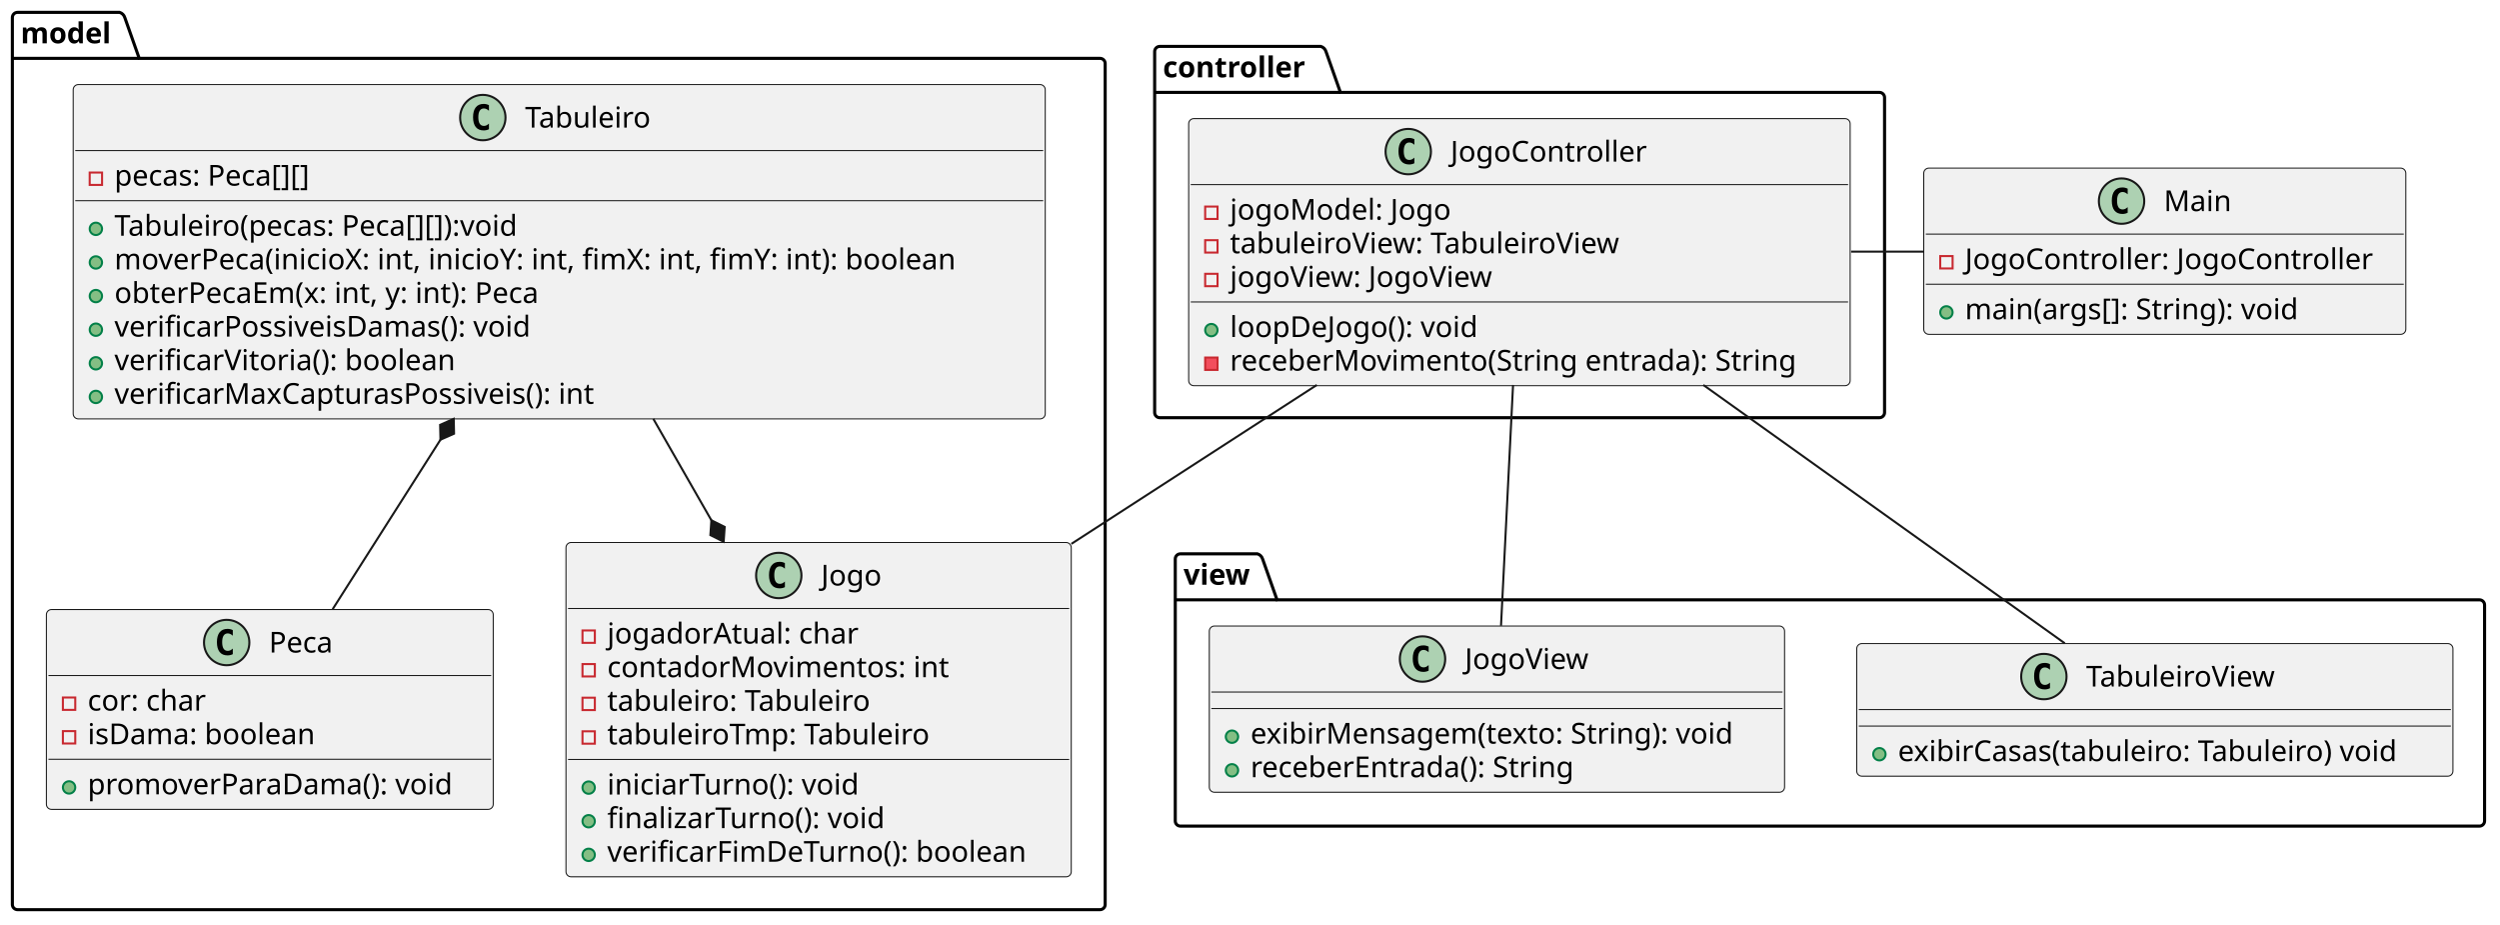
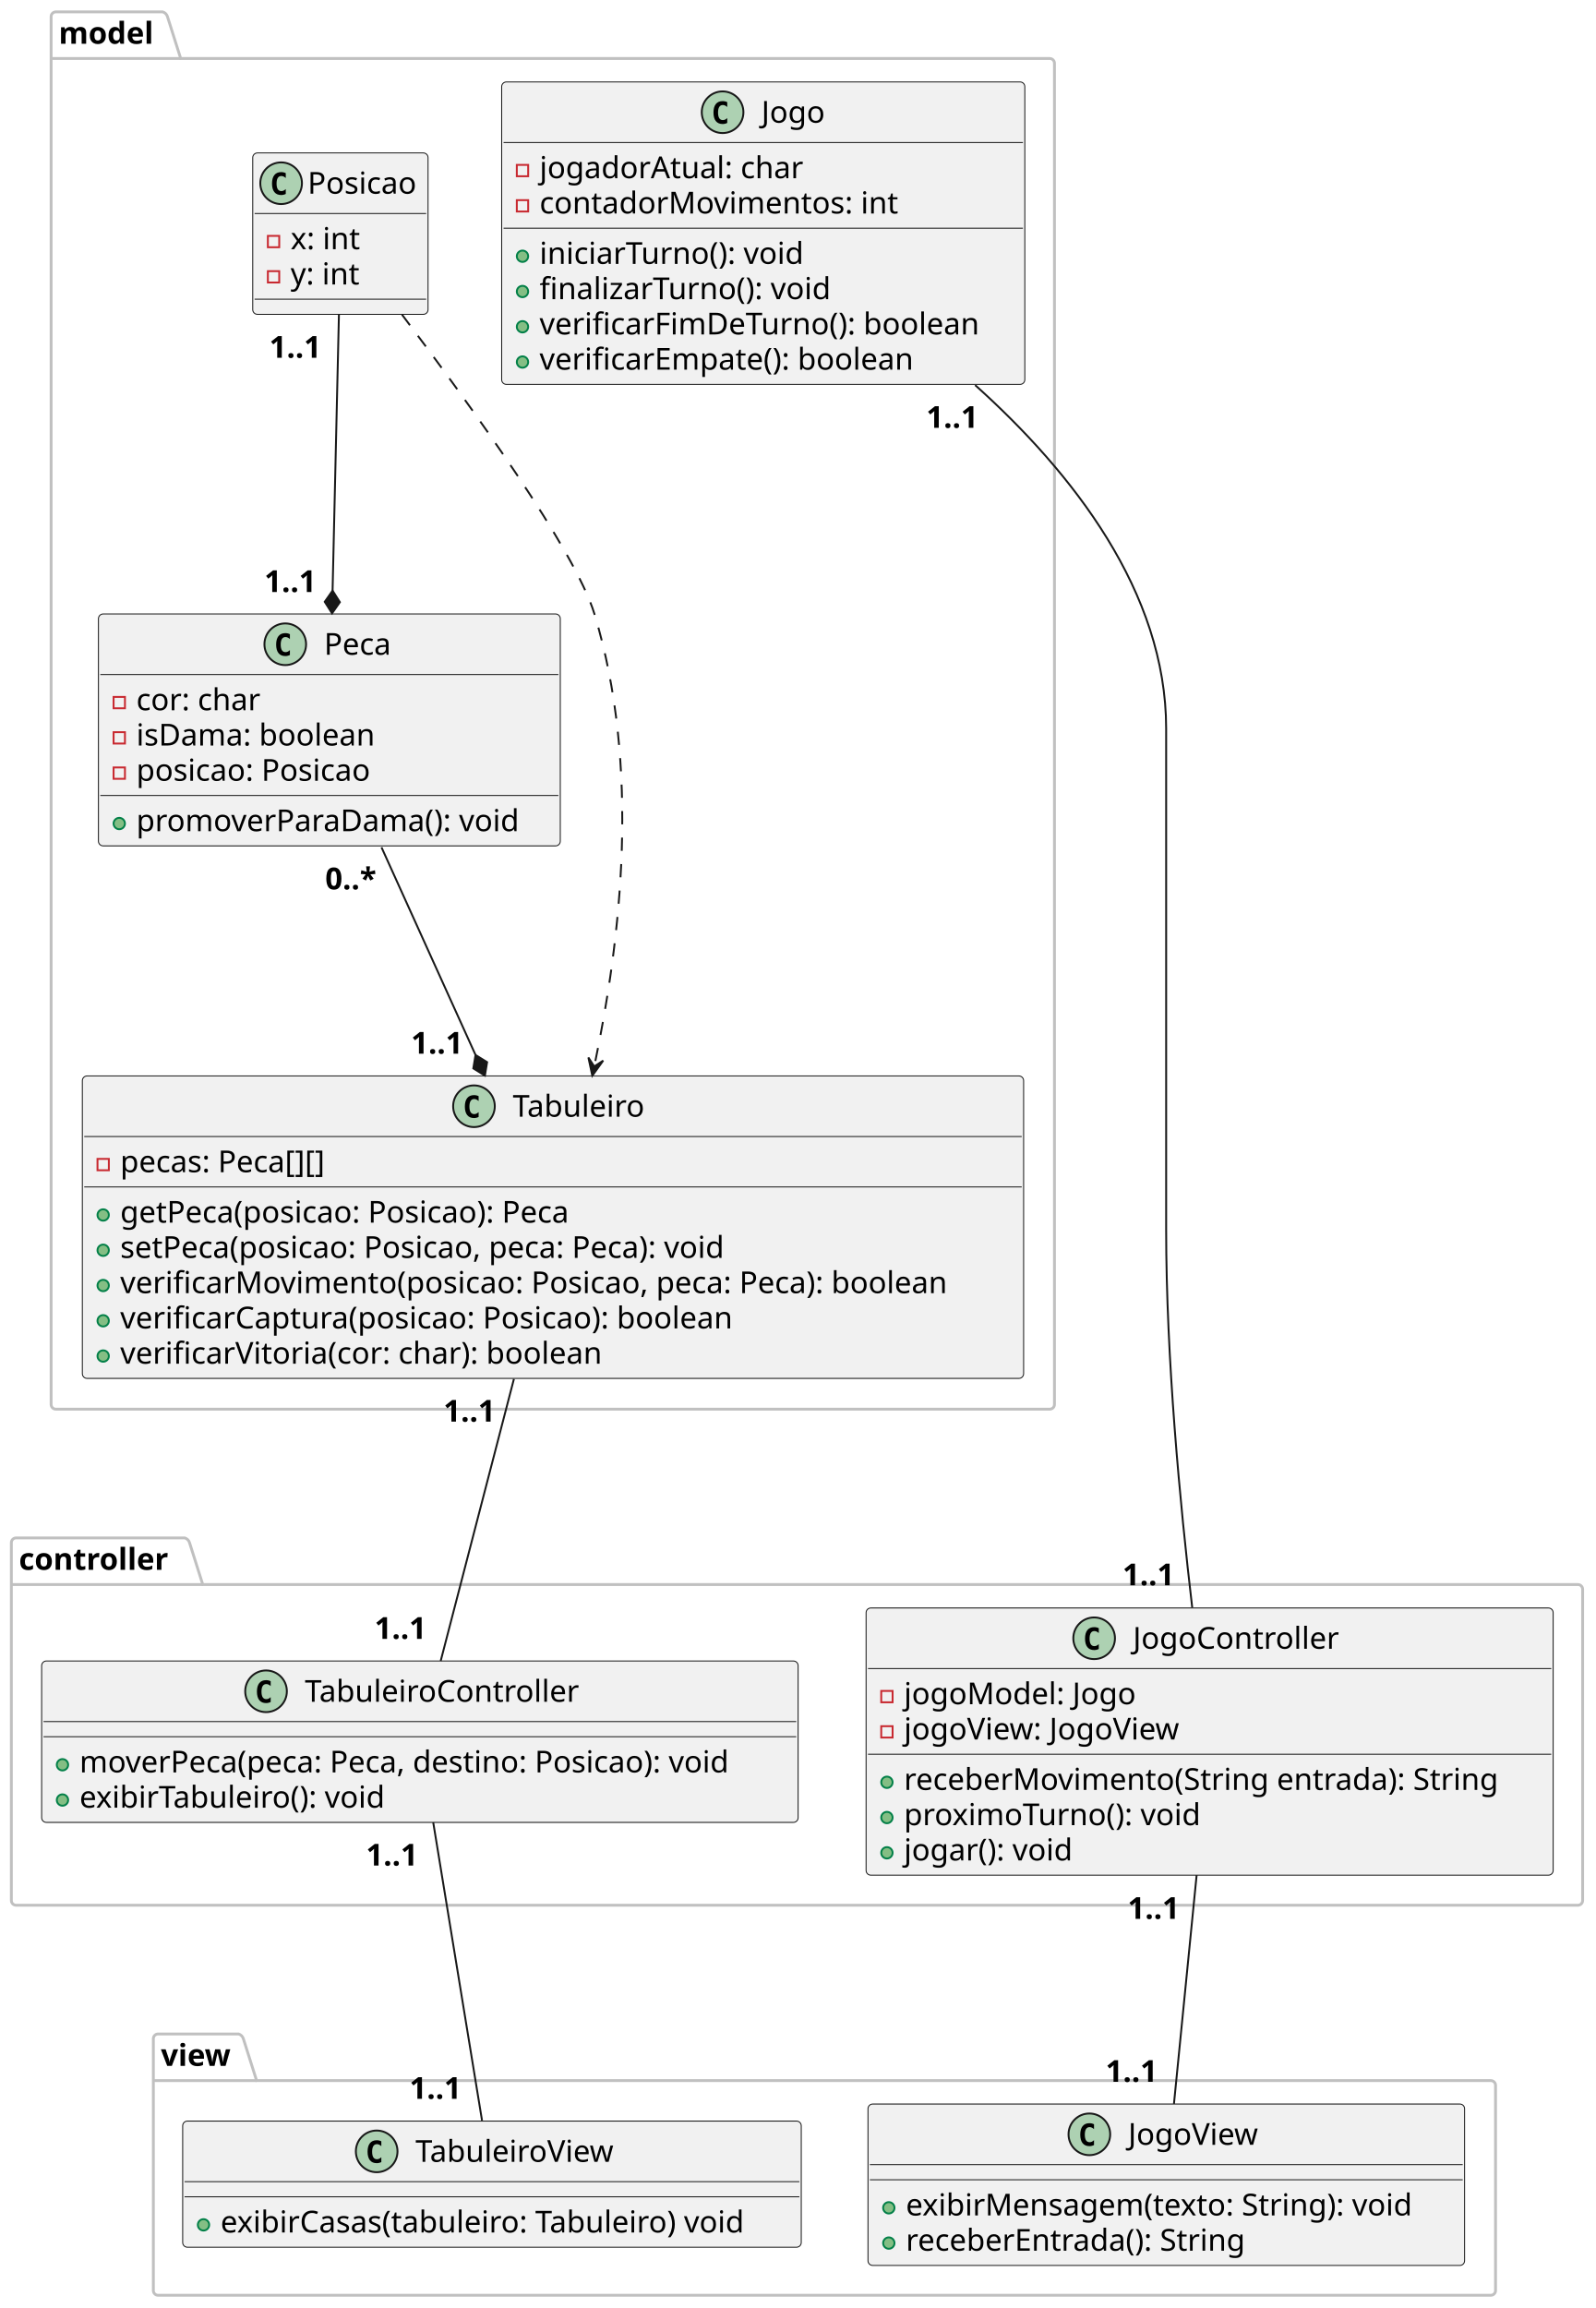
- <svg xmlns="http://www.w3.org/2000/svg" contentStyleType="text/css" height="448px" preserveAspectRatio="none" style="width:1212px;height:448px;background:#FFFFFF;" version="1.1" viewBox="0 0 1212 448" width="1212px" zoomAndPan="magnify">
+ <svg xmlns="http://www.w3.org/2000/svg" contentStyleType="text/css" height="1219px" preserveAspectRatio="none" style="width:843px;height:1219px;background:#FFFFFF;" version="1.1" viewBox="0 0 843 1219" width="843px" zoomAndPan="magnify">
  <defs />
  <g>
    <g id="cluster_model">
-       <path d="M8.5,6 L58.022,6 A3.75,3.75 0 0 1 60.522,8.5 L67.522,28.297 L533.5,28.297 A2.5,2.5 0 0 1 536,30.797 L536,438.5 A2.5,2.5 0 0 1 533.5,441 L8.5,441 A2.5,2.5 0 0 1 6,438.5 L6,8.5 A2.5,2.5 0 0 1 8.5,6 " fill="none" style="stroke:#000000;stroke-width:1.5;" />
-       <line style="stroke:#000000;stroke-width:1.5;" x1="6" x2="67.522" y1="28.297" y2="28.297" />
-       <text fill="#000000" font-family="sans-serif" font-size="14" font-weight="bold" lengthAdjust="spacing" textLength="48.522" x="10" y="20.995">model</text>
+       <path d="M29.5,6.273 L85.953,6.273 A3.75,3.75 0 0 1 88.453,8.773 L95.453,30.898 L554.5,30.898 A2.5,2.5 0 0 1 557,33.398 L557,741.773 A2.5,2.5 0 0 1 554.5,744.273 L29.5,744.273 A2.5,2.5 0 0 1 27,741.773 L27,8.773 A2.5,2.5 0 0 1 29.5,6.273 " fill="none" style="stroke:#C0C0C0;stroke-width:1.5;" />
+       <line style="stroke:#C0C0C0;stroke-width:1.5;" x1="27" x2="95.453" y1="30.898" y2="30.898" />
+       <text fill="#000000" font-family="sans-serif" font-size="16" font-weight="bold" lengthAdjust="spacing" textLength="55.453" x="31" y="23.125">model</text>
+     </g>
+     <g id="cluster_controller">
+       <path d="M8.5,812.273 L97.609,812.273 A3.75,3.75 0 0 1 100.109,814.773 L107.109,836.898 L833.5,836.898 A2.5,2.5 0 0 1 836,839.398 L836,1003.773 A2.5,2.5 0 0 1 833.5,1006.273 L8.5,1006.273 A2.5,2.5 0 0 1 6,1003.773 L6,814.773 A2.5,2.5 0 0 1 8.5,812.273 " fill="none" style="stroke:#C0C0C0;stroke-width:1.5;" />
+       <line style="stroke:#C0C0C0;stroke-width:1.5;" x1="6" x2="107.109" y1="836.898" y2="836.898" />
+       <text fill="#000000" font-family="sans-serif" font-size="16" font-weight="bold" lengthAdjust="spacing" textLength="88.109" x="10" y="829.125">controller</text>
    </g>
    <g id="cluster_view">
-       <path d="M572.5,268.5 L609.854,268.5 A3.75,3.75 0 0 1 612.354,271 L619.354,290.797 L1202.5,290.797 A2.5,2.5 0 0 1 1205,293.297 L1205,398 A2.5,2.5 0 0 1 1202.5,400.5 L572.5,400.5 A2.5,2.5 0 0 1 570,398 L570,271 A2.5,2.5 0 0 1 572.5,268.5 " fill="none" style="stroke:#000000;stroke-width:1.5;" />
-       <line style="stroke:#000000;stroke-width:1.5;" x1="570" x2="619.354" y1="290.797" y2="290.797" />
-       <text fill="#000000" font-family="sans-serif" font-size="14" font-weight="bold" lengthAdjust="spacing" textLength="36.353" x="574" y="283.495">view</text>
-     </g>
-     <g id="cluster_controller">
-       <path d="M562.5,22.5 L640.596,22.5 A3.75,3.75 0 0 1 643.096,25 L650.096,44.797 L911.5,44.797 A2.5,2.5 0 0 1 914,47.297 L914,200 A2.5,2.5 0 0 1 911.5,202.5 L562.5,202.5 A2.5,2.5 0 0 1 560,200 L560,25 A2.5,2.5 0 0 1 562.5,22.5 " fill="none" style="stroke:#000000;stroke-width:1.5;" />
-       <line style="stroke:#000000;stroke-width:1.5;" x1="560" x2="650.096" y1="44.797" y2="44.797" />
-       <text fill="#000000" font-family="sans-serif" font-size="14" font-weight="bold" lengthAdjust="spacing" textLength="77.096" x="564" y="37.495">controller</text>
+       <path d="M83.5,1074.273 L126.047,1074.273 A3.75,3.75 0 0 1 128.547,1076.773 L135.547,1098.898 L787.5,1098.898 A2.5,2.5 0 0 1 790,1101.398 L790,1209.773 A2.5,2.5 0 0 1 787.5,1212.273 L83.5,1212.273 A2.5,2.5 0 0 1 81,1209.773 L81,1076.773 A2.5,2.5 0 0 1 83.5,1074.273 " fill="none" style="stroke:#C0C0C0;stroke-width:1.5;" />
+       <line style="stroke:#C0C0C0;stroke-width:1.5;" x1="81" x2="135.547" y1="1098.898" y2="1098.898" />
+       <text fill="#000000" font-family="sans-serif" font-size="16" font-weight="bold" lengthAdjust="spacing" textLength="41.547" x="85" y="1091.125">view</text>
    </g>
    <g id="elem_Tabuleiro">
-       <rect codeLine="2" fill="#F1F1F1" height="162.078" id="Tabuleiro" rx="2.5" ry="2.5" style="stroke:#181818;stroke-width:0.5;" width="471.437" x="35.5" y="41" />
-       <ellipse cx="234.166" cy="57" fill="#ADD1B2" rx="11" ry="11" style="stroke:#181818;stroke-width:1;" />
-       <path d="M237.135,62.641 Q236.557,62.938 235.916,63.078 Q235.275,63.234 234.572,63.234 Q232.072,63.234 230.744,61.594 Q229.432,59.938 229.432,56.812 Q229.432,53.688 230.744,52.031 Q232.072,50.375 234.572,50.375 Q235.275,50.375 235.916,50.531 Q236.572,50.688 237.135,50.984 L237.135,53.703 Q236.51,53.125 235.916,52.859 Q235.322,52.578 234.697,52.578 Q233.353,52.578 232.666,53.656 Q231.978,54.719 231.978,56.812 Q231.978,58.906 232.666,59.984 Q233.353,61.047 234.697,61.047 Q235.322,61.047 235.916,60.781 Q236.51,60.5 237.135,59.922 L237.135,62.641 Z " fill="#000000" />
-       <text fill="#000000" font-family="sans-serif" font-size="14" lengthAdjust="spacing" textLength="65.605" x="254.666" y="61.847">Tabuleiro</text>
-       <line style="stroke:#181818;stroke-width:0.5;" x1="36.5" x2="505.937" y1="73" y2="73" />
-       <rect fill="none" height="6" style="stroke:#C82930;stroke-width:1;" width="6" x="43.5" y="83.648" />
-       <text fill="#000000" font-family="sans-serif" font-size="14" lengthAdjust="spacing" textLength="105.417" x="55.5" y="89.995">pecas: Peca[][]</text>
-       <line style="stroke:#181818;stroke-width:0.5;" x1="36.5" x2="505.937" y1="97.297" y2="97.297" />
-       <ellipse cx="46.5" cy="110.945" fill="#84BE84" rx="3" ry="3" style="stroke:#038048;stroke-width:1;" />
-       <text fill="#000000" font-family="sans-serif" font-size="14" lengthAdjust="spacing" textLength="216.289" x="55.5" y="114.292">Tabuleiro(pecas: Peca[][]):void</text>
-       <ellipse cx="46.5" cy="127.242" fill="#84BE84" rx="3" ry="3" style="stroke:#038048;stroke-width:1;" />
-       <text fill="#000000" font-family="sans-serif" font-size="14" lengthAdjust="spacing" textLength="445.437" x="55.5" y="130.589">moverPeca(inicioX: int, inicioY: int, fimX: int, fimY: int): boolean</text>
-       <ellipse cx="46.5" cy="143.539" fill="#84BE84" rx="3" ry="3" style="stroke:#038048;stroke-width:1;" />
-       <text fill="#000000" font-family="sans-serif" font-size="14" lengthAdjust="spacing" textLength="226.857" x="55.5" y="146.886">obterPecaEm(x: int, y: int): Peca</text>
-       <ellipse cx="46.5" cy="159.836" fill="#84BE84" rx="3" ry="3" style="stroke:#038048;stroke-width:1;" />
-       <text fill="#000000" font-family="sans-serif" font-size="14" lengthAdjust="spacing" textLength="219.55" x="55.5" y="163.183">verificarPossiveisDamas(): void</text>
-       <ellipse cx="46.5" cy="176.133" fill="#84BE84" rx="3" ry="3" style="stroke:#038048;stroke-width:1;" />
-       <text fill="#000000" font-family="sans-serif" font-size="14" lengthAdjust="spacing" textLength="179.204" x="55.5" y="179.48">verificarVitoria(): boolean</text>
-       <ellipse cx="46.5" cy="192.43" fill="#84BE84" rx="3" ry="3" style="stroke:#038048;stroke-width:1;" />
-       <text fill="#000000" font-family="sans-serif" font-size="14" lengthAdjust="spacing" textLength="251.481" x="55.5" y="195.776">verificarMaxCapturasPossiveis(): int</text>
+       <rect codeLine="6" fill="#F1F1F1" height="159.75" id="Tabuleiro" rx="2.5" ry="2.5" style="stroke:#181818;stroke-width:0.5;" width="497.211" x="43.5" y="568.273" />
+       <ellipse cx="250.367" cy="584.273" fill="#ADD1B2" rx="11" ry="11" style="stroke:#181818;stroke-width:1;" />
+       <path d="M252.82,589.93 Q252.273,590.211 251.664,590.352 Q251.07,590.508 250.398,590.508 Q248.039,590.508 246.789,588.945 Q245.555,587.383 245.555,584.445 Q245.555,581.508 246.789,579.961 Q248.039,578.398 250.398,578.398 Q251.07,578.398 251.68,578.539 Q252.289,578.68 252.82,578.961 L252.82,581.523 Q252.227,580.977 251.664,580.727 Q251.102,580.461 250.508,580.461 Q249.242,580.461 248.602,581.477 Q247.961,582.477 247.961,584.445 Q247.961,586.414 248.602,587.43 Q249.242,588.43 250.508,588.43 Q251.102,588.43 251.664,588.18 Q252.227,587.914 252.82,587.367 L252.82,589.93 Z " fill="#000000" />
+       <text fill="#000000" font-family="sans-serif" font-size="16" lengthAdjust="spacing" textLength="74.977" x="270.867" y="589.812">Tabuleiro</text>
+       <line style="stroke:#181818;stroke-width:0.5;" x1="44.5" x2="539.711" y1="600.273" y2="600.273" />
+       <rect fill="none" height="6" style="stroke:#C82930;stroke-width:1;" width="6" x="51.5" y="612.086" />
+       <text fill="#000000" font-family="sans-serif" font-size="16" lengthAdjust="spacing" textLength="120.477" x="63.5" y="619.125">pecas: Peca[][]</text>
+       <line style="stroke:#181818;stroke-width:0.5;" x1="44.5" x2="539.711" y1="626.898" y2="626.898" />
+       <ellipse cx="54.5" cy="641.711" fill="#84BE84" rx="3" ry="3" style="stroke:#038048;stroke-width:1;" />
+       <text fill="#000000" font-family="sans-serif" font-size="16" lengthAdjust="spacing" textLength="257.625" x="63.5" y="645.75">getPeca(posicao: Posicao): Peca</text>
+       <ellipse cx="54.5" cy="660.336" fill="#84BE84" rx="3" ry="3" style="stroke:#038048;stroke-width:1;" />
+       <text fill="#000000" font-family="sans-serif" font-size="16" lengthAdjust="spacing" textLength="348.914" x="63.5" y="664.375">setPeca(posicao: Posicao, peca: Peca): void</text>
+       <ellipse cx="54.5" cy="678.961" fill="#84BE84" rx="3" ry="3" style="stroke:#038048;stroke-width:1;" />
+       <text fill="#000000" font-family="sans-serif" font-size="16" lengthAdjust="spacing" textLength="471.211" x="63.5" y="683">verificarMovimento(posicao: Posicao, peca: Peca): boolean</text>
+       <ellipse cx="54.5" cy="697.586" fill="#84BE84" rx="3" ry="3" style="stroke:#038048;stroke-width:1;" />
+       <text fill="#000000" font-family="sans-serif" font-size="16" lengthAdjust="spacing" textLength="348.656" x="63.5" y="701.625">verificarCaptura(posicao: Posicao): boolean</text>
+       <ellipse cx="54.5" cy="716.211" fill="#84BE84" rx="3" ry="3" style="stroke:#038048;stroke-width:1;" />
+       <text fill="#000000" font-family="sans-serif" font-size="16" lengthAdjust="spacing" textLength="275.766" x="63.5" y="720.25">verificarVitoria(cor: char): boolean</text>
+     </g>
+     <g id="elem_Posicao">
+       <rect codeLine="16" fill="#F1F1F1" height="85.25" id="Posicao" rx="2.5" ry="2.5" style="stroke:#181818;stroke-width:0.5;" width="92.609" x="133.5" y="80.773" />
+       <ellipse cx="148.5" cy="96.773" fill="#ADD1B2" rx="11" ry="11" style="stroke:#181818;stroke-width:1;" />
+       <path d="M150.953,102.43 Q150.406,102.711 149.797,102.852 Q149.203,103.008 148.531,103.008 Q146.172,103.008 144.922,101.445 Q143.688,99.883 143.688,96.945 Q143.688,94.008 144.922,92.461 Q146.172,90.898 148.531,90.898 Q149.203,90.898 149.812,91.039 Q150.422,91.18 150.953,91.461 L150.953,94.023 Q150.359,93.477 149.797,93.227 Q149.234,92.961 148.641,92.961 Q147.375,92.961 146.734,93.977 Q146.094,94.977 146.094,96.945 Q146.094,98.914 146.734,99.93 Q147.375,100.93 148.641,100.93 Q149.234,100.93 149.797,100.68 Q150.359,100.414 150.953,99.867 L150.953,102.43 Z " fill="#000000" />
+       <text fill="#000000" font-family="sans-serif" font-size="16" lengthAdjust="spacing" textLength="60.609" x="162.5" y="102.312">Posicao</text>
+       <line style="stroke:#181818;stroke-width:0.5;" x1="134.5" x2="225.109" y1="112.773" y2="112.773" />
+       <rect fill="none" height="6" style="stroke:#C82930;stroke-width:1;" width="6" x="141.5" y="124.586" />
+       <text fill="#000000" font-family="sans-serif" font-size="16" lengthAdjust="spacing" textLength="40.805" x="153.5" y="131.625">x: int</text>
+       <rect fill="none" height="6" style="stroke:#C82930;stroke-width:1;" width="6" x="141.5" y="143.211" />
+       <text fill="#000000" font-family="sans-serif" font-size="16" lengthAdjust="spacing" textLength="40.805" x="153.5" y="150.25">y: int</text>
+       <line style="stroke:#181818;stroke-width:0.5;" x1="134.5" x2="225.109" y1="158.023" y2="158.023" />
    </g>
    <g id="elem_Peca">
-       <rect codeLine="13" fill="#F1F1F1" height="96.891" id="Peca" rx="2.5" ry="2.5" style="stroke:#181818;stroke-width:0.5;" width="216.716" x="22.5" y="295.5" />
-       <ellipse cx="109.942" cy="311.5" fill="#ADD1B2" rx="11" ry="11" style="stroke:#181818;stroke-width:1;" />
-       <path d="M112.911,317.141 Q112.332,317.438 111.692,317.578 Q111.051,317.734 110.348,317.734 Q107.848,317.734 106.52,316.094 Q105.207,314.438 105.207,311.312 Q105.207,308.188 106.52,306.531 Q107.848,304.875 110.348,304.875 Q111.051,304.875 111.692,305.031 Q112.348,305.188 112.911,305.484 L112.911,308.203 Q112.286,307.625 111.692,307.359 Q111.098,307.078 110.473,307.078 Q109.129,307.078 108.442,308.156 Q107.754,309.219 107.754,311.312 Q107.754,313.406 108.442,314.484 Q109.129,315.547 110.473,315.547 Q111.098,315.547 111.692,315.281 Q112.286,315 112.911,314.422 L112.911,317.141 Z " fill="#000000" />
-       <text fill="#000000" font-family="sans-serif" font-size="14" lengthAdjust="spacing" textLength="33.332" x="130.442" y="316.347">Peca</text>
-       <line style="stroke:#181818;stroke-width:0.5;" x1="23.5" x2="238.216" y1="327.5" y2="327.5" />
-       <rect fill="none" height="6" style="stroke:#C82930;stroke-width:1;" width="6" x="30.5" y="338.148" />
-       <text fill="#000000" font-family="sans-serif" font-size="14" lengthAdjust="spacing" textLength="62.091" x="42.5" y="344.495">cor: char</text>
-       <rect fill="none" height="6" style="stroke:#C82930;stroke-width:1;" width="6" x="30.5" y="354.445" />
-       <text fill="#000000" font-family="sans-serif" font-size="14" lengthAdjust="spacing" textLength="117.899" x="42.5" y="360.792">isDama: boolean</text>
-       <line style="stroke:#181818;stroke-width:0.5;" x1="23.5" x2="238.216" y1="368.094" y2="368.094" />
-       <ellipse cx="33.5" cy="381.742" fill="#84BE84" rx="3" ry="3" style="stroke:#038048;stroke-width:1;" />
-       <text fill="#000000" font-family="sans-serif" font-size="14" lengthAdjust="spacing" textLength="190.716" x="42.5" y="385.089">promoverParaDama(): void</text>
+       <rect codeLine="21" fill="#F1F1F1" height="122.5" id="Peca" rx="2.5" ry="2.5" style="stroke:#181818;stroke-width:0.5;" width="243.961" x="52" y="324.273" />
+       <ellipse cx="150.684" cy="340.273" fill="#ADD1B2" rx="11" ry="11" style="stroke:#181818;stroke-width:1;" />
+       <path d="M153.137,345.93 Q152.59,346.211 151.981,346.352 Q151.387,346.508 150.715,346.508 Q148.356,346.508 147.106,344.945 Q145.871,343.383 145.871,340.445 Q145.871,337.508 147.106,335.961 Q148.356,334.398 150.715,334.398 Q151.387,334.398 151.996,334.539 Q152.606,334.68 153.137,334.961 L153.137,337.523 Q152.543,336.977 151.981,336.727 Q151.418,336.461 150.824,336.461 Q149.559,336.461 148.918,337.477 Q148.277,338.477 148.277,340.445 Q148.277,342.414 148.918,343.43 Q149.559,344.43 150.824,344.43 Q151.418,344.43 151.981,344.18 Q152.543,343.914 153.137,343.367 L153.137,345.93 Z " fill="#000000" />
+       <text fill="#000000" font-family="sans-serif" font-size="16" lengthAdjust="spacing" textLength="38.094" x="171.184" y="345.812">Peca</text>
+       <line style="stroke:#181818;stroke-width:0.5;" x1="53" x2="294.961" y1="356.273" y2="356.273" />
+       <rect fill="none" height="6" style="stroke:#C82930;stroke-width:1;" width="6" x="60" y="368.086" />
+       <text fill="#000000" font-family="sans-serif" font-size="16" lengthAdjust="spacing" textLength="70.961" x="72" y="375.125">cor: char</text>
+       <rect fill="none" height="6" style="stroke:#C82930;stroke-width:1;" width="6" x="60" y="386.711" />
+       <text fill="#000000" font-family="sans-serif" font-size="16" lengthAdjust="spacing" textLength="134.742" x="72" y="393.75">isDama: boolean</text>
+       <rect fill="none" height="6" style="stroke:#C82930;stroke-width:1;" width="6" x="60" y="405.336" />
+       <text fill="#000000" font-family="sans-serif" font-size="16" lengthAdjust="spacing" textLength="132.203" x="72" y="412.375">posicao: Posicao</text>
+       <line style="stroke:#181818;stroke-width:0.5;" x1="53" x2="294.961" y1="420.148" y2="420.148" />
+       <ellipse cx="63" cy="434.961" fill="#84BE84" rx="3" ry="3" style="stroke:#038048;stroke-width:1;" />
+       <text fill="#000000" font-family="sans-serif" font-size="16" lengthAdjust="spacing" textLength="217.961" x="72" y="439">promoverParaDama(): void</text>
    </g>
    <g id="elem_Jogo">
-       <rect codeLine="20" fill="#F1F1F1" height="162.078" id="Jogo" rx="2.5" ry="2.5" style="stroke:#181818;stroke-width:0.5;" width="245.051" x="274.5" y="263" />
-       <ellipse cx="377.702" cy="279" fill="#ADD1B2" rx="11" ry="11" style="stroke:#181818;stroke-width:1;" />
-       <path d="M380.671,284.641 Q380.093,284.938 379.452,285.078 Q378.812,285.234 378.108,285.234 Q375.608,285.234 374.28,283.594 Q372.968,281.938 372.968,278.812 Q372.968,275.688 374.28,274.031 Q375.608,272.375 378.108,272.375 Q378.812,272.375 379.452,272.531 Q380.108,272.688 380.671,272.984 L380.671,275.703 Q380.046,275.125 379.452,274.859 Q378.858,274.578 378.233,274.578 Q376.89,274.578 376.202,275.656 Q375.515,276.719 375.515,278.812 Q375.515,280.906 376.202,281.984 Q376.89,283.047 378.233,283.047 Q378.858,283.047 379.452,282.781 Q380.046,282.5 380.671,281.922 L380.671,284.641 Z " fill="#000000" />
-       <text fill="#000000" font-family="sans-serif" font-size="14" lengthAdjust="spacing" textLength="30.146" x="398.202" y="283.847">Jogo</text>
-       <line style="stroke:#181818;stroke-width:0.5;" x1="275.5" x2="518.551" y1="295" y2="295" />
-       <rect fill="none" height="6" style="stroke:#C82930;stroke-width:1;" width="6" x="282.5" y="305.648" />
-       <text fill="#000000" font-family="sans-serif" font-size="14" lengthAdjust="spacing" textLength="129.609" x="294.5" y="311.995">jogadorAtual: char</text>
-       <rect fill="none" height="6" style="stroke:#C82930;stroke-width:1;" width="6" x="282.5" y="321.945" />
-       <text fill="#000000" font-family="sans-serif" font-size="14" lengthAdjust="spacing" textLength="175.123" x="294.5" y="328.292">contadorMovimentos: int</text>
-       <rect fill="none" height="6" style="stroke:#C82930;stroke-width:1;" width="6" x="282.5" y="338.242" />
-       <text fill="#000000" font-family="sans-serif" font-size="14" lengthAdjust="spacing" textLength="137.314" x="294.5" y="344.589">tabuleiro: Tabuleiro</text>
-       <rect fill="none" height="6" style="stroke:#C82930;stroke-width:1;" width="6" x="282.5" y="354.539" />
-       <text fill="#000000" font-family="sans-serif" font-size="14" lengthAdjust="spacing" textLength="168.39" x="294.5" y="360.886">tabuleiroTmp: Tabuleiro</text>
-       <line style="stroke:#181818;stroke-width:0.5;" x1="275.5" x2="518.551" y1="368.188" y2="368.188" />
-       <ellipse cx="285.5" cy="381.836" fill="#84BE84" rx="3" ry="3" style="stroke:#038048;stroke-width:1;" />
-       <text fill="#000000" font-family="sans-serif" font-size="14" lengthAdjust="spacing" textLength="132.911" x="294.5" y="385.183">iniciarTurno(): void</text>
-       <ellipse cx="285.5" cy="398.133" fill="#84BE84" rx="3" ry="3" style="stroke:#038048;stroke-width:1;" />
-       <text fill="#000000" font-family="sans-serif" font-size="14" lengthAdjust="spacing" textLength="146.07" x="294.5" y="401.479">finalizarTurno(): void</text>
-       <ellipse cx="285.5" cy="414.43" fill="#84BE84" rx="3" ry="3" style="stroke:#038048;stroke-width:1;" />
-       <text fill="#000000" font-family="sans-serif" font-size="14" lengthAdjust="spacing" textLength="219.051" x="294.5" y="417.776">verificarFimDeTurno(): boolean</text>
+       <rect codeLine="29" fill="#F1F1F1" height="159.75" id="Jogo" rx="2.5" ry="2.5" style="stroke:#181818;stroke-width:0.5;" width="276.344" x="265" y="43.273" />
+       <ellipse cx="381.695" cy="59.273" fill="#ADD1B2" rx="11" ry="11" style="stroke:#181818;stroke-width:1;" />
+       <path d="M384.148,64.93 Q383.602,65.211 382.992,65.352 Q382.398,65.508 381.727,65.508 Q379.367,65.508 378.117,63.945 Q376.883,62.383 376.883,59.445 Q376.883,56.508 378.117,54.961 Q379.367,53.398 381.727,53.398 Q382.398,53.398 383.008,53.539 Q383.617,53.68 384.148,53.961 L384.148,56.523 Q383.555,55.977 382.992,55.727 Q382.43,55.461 381.836,55.461 Q380.57,55.461 379.93,56.477 Q379.289,57.477 379.289,59.445 Q379.289,61.414 379.93,62.43 Q380.57,63.43 381.836,63.43 Q382.43,63.43 382.992,63.18 Q383.555,62.914 384.148,62.367 L384.148,64.93 Z " fill="#000000" />
+       <text fill="#000000" font-family="sans-serif" font-size="16" lengthAdjust="spacing" textLength="34.453" x="402.195" y="64.812">Jogo</text>
+       <line style="stroke:#181818;stroke-width:0.5;" x1="266" x2="540.344" y1="75.273" y2="75.273" />
+       <rect fill="none" height="6" style="stroke:#C82930;stroke-width:1;" width="6" x="273" y="87.086" />
+       <text fill="#000000" font-family="sans-serif" font-size="16" lengthAdjust="spacing" textLength="148.125" x="285" y="94.125">jogadorAtual: char</text>
+       <rect fill="none" height="6" style="stroke:#C82930;stroke-width:1;" width="6" x="273" y="105.711" />
+       <text fill="#000000" font-family="sans-serif" font-size="16" lengthAdjust="spacing" textLength="200.141" x="285" y="112.75">contadorMovimentos: int</text>
+       <line style="stroke:#181818;stroke-width:0.5;" x1="266" x2="540.344" y1="120.523" y2="120.523" />
+       <ellipse cx="276" cy="135.336" fill="#84BE84" rx="3" ry="3" style="stroke:#038048;stroke-width:1;" />
+       <text fill="#000000" font-family="sans-serif" font-size="16" lengthAdjust="spacing" textLength="151.898" x="285" y="139.375">iniciarTurno(): void</text>
+       <ellipse cx="276" cy="153.961" fill="#84BE84" rx="3" ry="3" style="stroke:#038048;stroke-width:1;" />
+       <text fill="#000000" font-family="sans-serif" font-size="16" lengthAdjust="spacing" textLength="166.938" x="285" y="158">finalizarTurno(): void</text>
+       <ellipse cx="276" cy="172.586" fill="#84BE84" rx="3" ry="3" style="stroke:#038048;stroke-width:1;" />
+       <text fill="#000000" font-family="sans-serif" font-size="16" lengthAdjust="spacing" textLength="250.344" x="285" y="176.625">verificarFimDeTurno(): boolean</text>
+       <ellipse cx="276" cy="191.211" fill="#84BE84" rx="3" ry="3" style="stroke:#038048;stroke-width:1;" />
+       <text fill="#000000" font-family="sans-serif" font-size="16" lengthAdjust="spacing" textLength="214.297" x="285" y="195.25">verificarEmpate(): boolean</text>
+     </g>
+     <g id="elem_JogoController">
+       <rect codeLine="41" fill="#F1F1F1" height="141.125" id="JogoController" rx="2.5" ry="2.5" style="stroke:#181818;stroke-width:0.5;" width="362.93" x="457.5" y="849.273" />
+       <ellipse cx="577.961" cy="865.273" fill="#ADD1B2" rx="11" ry="11" style="stroke:#181818;stroke-width:1;" />
+       <path d="M580.414,870.93 Q579.867,871.211 579.258,871.352 Q578.664,871.508 577.992,871.508 Q575.633,871.508 574.383,869.945 Q573.148,868.383 573.148,865.445 Q573.148,862.508 574.383,860.961 Q575.633,859.398 577.992,859.398 Q578.664,859.398 579.273,859.539 Q579.883,859.68 580.414,859.961 L580.414,862.523 Q579.82,861.977 579.258,861.727 Q578.695,861.461 578.102,861.461 Q576.836,861.461 576.195,862.477 Q575.555,863.477 575.555,865.445 Q575.555,867.414 576.195,868.43 Q576.836,869.43 578.102,869.43 Q578.695,869.43 579.258,869.18 Q579.82,868.914 580.414,868.367 L580.414,870.93 Z " fill="#000000" />
+       <text fill="#000000" font-family="sans-serif" font-size="16" lengthAdjust="spacing" textLength="113.508" x="598.461" y="870.812">JogoController</text>
+       <line style="stroke:#181818;stroke-width:0.5;" x1="458.5" x2="819.43" y1="881.273" y2="881.273" />
+       <rect fill="none" height="6" style="stroke:#C82930;stroke-width:1;" width="6" x="465.5" y="893.086" />
+       <text fill="#000000" font-family="sans-serif" font-size="16" lengthAdjust="spacing" textLength="127.148" x="477.5" y="900.125">jogoModel: Jogo</text>
+       <rect fill="none" height="6" style="stroke:#C82930;stroke-width:1;" width="6" x="465.5" y="911.711" />
+       <text fill="#000000" font-family="sans-serif" font-size="16" lengthAdjust="spacing" textLength="155.75" x="477.5" y="918.75">jogoView: JogoView</text>
+       <line style="stroke:#181818;stroke-width:0.5;" x1="458.5" x2="819.43" y1="926.523" y2="926.523" />
+       <ellipse cx="468.5" cy="941.336" fill="#84BE84" rx="3" ry="3" style="stroke:#038048;stroke-width:1;" />
+       <text fill="#000000" font-family="sans-serif" font-size="16" lengthAdjust="spacing" textLength="336.93" x="477.5" y="945.375">receberMovimento(String entrada): String</text>
+       <ellipse cx="468.5" cy="959.961" fill="#84BE84" rx="3" ry="3" style="stroke:#038048;stroke-width:1;" />
+       <text fill="#000000" font-family="sans-serif" font-size="16" lengthAdjust="spacing" textLength="169.055" x="477.5" y="964">proximoTurno(): void</text>
+       <ellipse cx="468.5" cy="978.586" fill="#84BE84" rx="3" ry="3" style="stroke:#038048;stroke-width:1;" />
+       <text fill="#000000" font-family="sans-serif" font-size="16" lengthAdjust="spacing" textLength="97.594" x="477.5" y="982.625">jogar(): void</text>
+     </g>
+     <g id="elem_TabuleiroController">
+       <rect codeLine="50" fill="#F1F1F1" height="85.25" id="TabuleiroController" rx="2.5" ry="2.5" style="stroke:#181818;stroke-width:0.5;" width="399.594" x="22" y="877.273" />
+       <ellipse cx="140.531" cy="893.273" fill="#ADD1B2" rx="11" ry="11" style="stroke:#181818;stroke-width:1;" />
+       <path d="M142.984,898.93 Q142.438,899.211 141.828,899.352 Q141.234,899.508 140.562,899.508 Q138.203,899.508 136.953,897.945 Q135.719,896.383 135.719,893.445 Q135.719,890.508 136.953,888.961 Q138.203,887.398 140.562,887.398 Q141.234,887.398 141.844,887.539 Q142.453,887.68 142.984,887.961 L142.984,890.523 Q142.391,889.977 141.828,889.727 Q141.266,889.461 140.672,889.461 Q139.406,889.461 138.766,890.477 Q138.125,891.477 138.125,893.445 Q138.125,895.414 138.766,896.43 Q139.406,897.43 140.672,897.43 Q141.266,897.43 141.828,897.18 Q142.391,896.914 142.984,896.367 L142.984,898.93 Z " fill="#000000" />
+       <text fill="#000000" font-family="sans-serif" font-size="16" lengthAdjust="spacing" textLength="154.031" x="161.031" y="898.812">TabuleiroController</text>
+       <line style="stroke:#181818;stroke-width:0.5;" x1="23" x2="420.594" y1="909.273" y2="909.273" />
+       <line style="stroke:#181818;stroke-width:0.5;" x1="23" x2="420.594" y1="917.273" y2="917.273" />
+       <ellipse cx="33" cy="932.086" fill="#84BE84" rx="3" ry="3" style="stroke:#038048;stroke-width:1;" />
+       <text fill="#000000" font-family="sans-serif" font-size="16" lengthAdjust="spacing" textLength="373.594" x="42" y="936.125">moverPeca(peca: Peca, destino: Posicao): void</text>
+       <ellipse cx="33" cy="950.711" fill="#84BE84" rx="3" ry="3" style="stroke:#038048;stroke-width:1;" />
+       <text fill="#000000" font-family="sans-serif" font-size="16" lengthAdjust="spacing" textLength="176.734" x="42" y="954.75">exibirTabuleiro(): void</text>
    </g>
    <g id="elem_TabuleiroView">
-       <rect codeLine="33" fill="#F1F1F1" height="64.297" id="TabuleiroView" rx="2.5" ry="2.5" style="stroke:#181818;stroke-width:0.5;" width="289.156" x="900.5" y="312" />
-       <ellipse cx="991.261" cy="328" fill="#ADD1B2" rx="11" ry="11" style="stroke:#181818;stroke-width:1;" />
-       <path d="M994.23,333.641 Q993.651,333.938 993.011,334.078 Q992.37,334.234 991.667,334.234 Q989.167,334.234 987.839,332.594 Q986.526,330.938 986.526,327.812 Q986.526,324.688 987.839,323.031 Q989.167,321.375 991.667,321.375 Q992.37,321.375 993.011,321.531 Q993.667,321.688 994.23,321.984 L994.23,324.703 Q993.605,324.125 993.011,323.859 Q992.417,323.578 991.792,323.578 Q990.448,323.578 989.761,324.656 Q989.073,325.719 989.073,327.812 Q989.073,329.906 989.761,330.984 Q990.448,332.047 991.792,332.047 Q992.417,332.047 993.011,331.781 Q993.605,331.5 994.23,330.922 L994.23,333.641 Z " fill="#000000" />
-       <text fill="#000000" font-family="sans-serif" font-size="14" lengthAdjust="spacing" textLength="99.135" x="1011.761" y="332.847">TabuleiroView</text>
-       <line style="stroke:#181818;stroke-width:0.5;" x1="901.5" x2="1188.656" y1="344" y2="344" />
-       <line style="stroke:#181818;stroke-width:0.5;" x1="901.5" x2="1188.656" y1="352" y2="352" />
-       <ellipse cx="911.5" cy="365.648" fill="#84BE84" rx="3" ry="3" style="stroke:#038048;stroke-width:1;" />
-       <text fill="#000000" font-family="sans-serif" font-size="14" lengthAdjust="spacing" textLength="263.156" x="920.5" y="368.995">exibirCasas(tabuleiro: Tabuleiro) void</text>
+       <rect codeLine="57" fill="#F1F1F1" height="66.625" id="TabuleiroView" rx="2.5" ry="2.5" style="stroke:#181818;stroke-width:0.5;" width="326.75" x="96.5" y="1120.273" />
+       <ellipse cx="198.977" cy="1136.273" fill="#ADD1B2" rx="11" ry="11" style="stroke:#181818;stroke-width:1;" />
+       <path d="M201.43,1141.93 Q200.883,1142.211 200.273,1142.352 Q199.68,1142.508 199.008,1142.508 Q196.648,1142.508 195.398,1140.945 Q194.164,1139.383 194.164,1136.445 Q194.164,1133.508 195.398,1131.961 Q196.648,1130.398 199.008,1130.398 Q199.68,1130.398 200.289,1130.539 Q200.898,1130.68 201.43,1130.961 L201.43,1133.523 Q200.836,1132.977 200.273,1132.727 Q199.711,1132.461 199.117,1132.461 Q197.852,1132.461 197.211,1133.477 Q196.57,1134.477 196.57,1136.445 Q196.57,1138.414 197.211,1139.43 Q197.852,1140.43 199.117,1140.43 Q199.711,1140.43 200.273,1140.18 Q200.836,1139.914 201.43,1139.367 L201.43,1141.93 Z " fill="#000000" />
+       <text fill="#000000" font-family="sans-serif" font-size="16" lengthAdjust="spacing" textLength="113.297" x="219.477" y="1141.812">TabuleiroView</text>
+       <line style="stroke:#181818;stroke-width:0.5;" x1="97.5" x2="422.25" y1="1152.273" y2="1152.273" />
+       <line style="stroke:#181818;stroke-width:0.5;" x1="97.5" x2="422.25" y1="1160.273" y2="1160.273" />
+       <ellipse cx="107.5" cy="1175.086" fill="#84BE84" rx="3" ry="3" style="stroke:#038048;stroke-width:1;" />
+       <text fill="#000000" font-family="sans-serif" font-size="16" lengthAdjust="spacing" textLength="300.75" x="116.5" y="1179.125">exibirCasas(tabuleiro: Tabuleiro) void</text>
    </g>
    <g id="elem_JogoView">
-       <rect codeLine="37" fill="#F1F1F1" height="80.594" id="JogoView" rx="2.5" ry="2.5" style="stroke:#181818;stroke-width:0.5;" width="279.005" x="586.5" y="303.5" />
-       <ellipse cx="689.914" cy="319.5" fill="#ADD1B2" rx="11" ry="11" style="stroke:#181818;stroke-width:1;" />
-       <path d="M692.883,325.141 Q692.305,325.438 691.664,325.578 Q691.023,325.734 690.32,325.734 Q687.82,325.734 686.492,324.094 Q685.18,322.438 685.18,319.312 Q685.18,316.188 686.492,314.531 Q687.82,312.875 690.32,312.875 Q691.023,312.875 691.664,313.031 Q692.32,313.188 692.883,313.484 L692.883,316.203 Q692.258,315.625 691.664,315.359 Q691.07,315.078 690.445,315.078 Q689.102,315.078 688.414,316.156 Q687.727,317.219 687.727,319.312 Q687.727,321.406 688.414,322.484 Q689.102,323.547 690.445,323.547 Q691.07,323.547 691.664,323.281 Q692.258,323 692.883,322.422 L692.883,325.141 Z " fill="#000000" />
-       <text fill="#000000" font-family="sans-serif" font-size="14" lengthAdjust="spacing" textLength="63.677" x="710.414" y="324.347">JogoView</text>
-       <line style="stroke:#181818;stroke-width:0.5;" x1="587.5" x2="864.505" y1="335.5" y2="335.5" />
-       <line style="stroke:#181818;stroke-width:0.5;" x1="587.5" x2="864.505" y1="343.5" y2="343.5" />
-       <ellipse cx="597.5" cy="357.148" fill="#84BE84" rx="3" ry="3" style="stroke:#038048;stroke-width:1;" />
-       <text fill="#000000" font-family="sans-serif" font-size="14" lengthAdjust="spacing" textLength="253.005" x="606.5" y="360.495">exibirMensagem(texto: String): void</text>
-       <ellipse cx="597.5" cy="373.445" fill="#84BE84" rx="3" ry="3" style="stroke:#038048;stroke-width:1;" />
-       <text fill="#000000" font-family="sans-serif" font-size="14" lengthAdjust="spacing" textLength="170.816" x="606.5" y="376.792">receberEntrada(): String</text>
+       <rect codeLine="61" fill="#F1F1F1" height="85.25" id="JogoView" rx="2.5" ry="2.5" style="stroke:#181818;stroke-width:0.5;" width="315.148" x="458.5" y="1111.273" />
+       <ellipse cx="575.438" cy="1127.273" fill="#ADD1B2" rx="11" ry="11" style="stroke:#181818;stroke-width:1;" />
+       <path d="M577.891,1132.93 Q577.344,1133.211 576.734,1133.352 Q576.141,1133.508 575.469,1133.508 Q573.109,1133.508 571.859,1131.945 Q570.625,1130.383 570.625,1127.445 Q570.625,1124.508 571.859,1122.961 Q573.109,1121.398 575.469,1121.398 Q576.141,1121.398 576.75,1121.539 Q577.359,1121.68 577.891,1121.961 L577.891,1124.523 Q577.297,1123.977 576.734,1123.727 Q576.172,1123.461 575.578,1123.461 Q574.312,1123.461 573.672,1124.477 Q573.031,1125.477 573.031,1127.445 Q573.031,1129.414 573.672,1130.43 Q574.312,1131.43 575.578,1131.43 Q576.172,1131.43 576.734,1131.18 Q577.297,1130.914 577.891,1130.367 L577.891,1132.93 Z " fill="#000000" />
+       <text fill="#000000" font-family="sans-serif" font-size="16" lengthAdjust="spacing" textLength="72.773" x="595.938" y="1132.812">JogoView</text>
+       <line style="stroke:#181818;stroke-width:0.5;" x1="459.5" x2="772.648" y1="1143.273" y2="1143.273" />
+       <line style="stroke:#181818;stroke-width:0.5;" x1="459.5" x2="772.648" y1="1151.273" y2="1151.273" />
+       <ellipse cx="469.5" cy="1166.086" fill="#84BE84" rx="3" ry="3" style="stroke:#038048;stroke-width:1;" />
+       <text fill="#000000" font-family="sans-serif" font-size="16" lengthAdjust="spacing" textLength="289.148" x="478.5" y="1170.125">exibirMensagem(texto: String): void</text>
+       <ellipse cx="469.5" cy="1184.711" fill="#84BE84" rx="3" ry="3" style="stroke:#038048;stroke-width:1;" />
+       <text fill="#000000" font-family="sans-serif" font-size="16" lengthAdjust="spacing" textLength="195.219" x="478.5" y="1188.75">receberEntrada(): String</text>
    </g>
-     <g id="elem_JogoController">
-       <rect codeLine="44" fill="#F1F1F1" height="129.484" id="JogoController" rx="2.5" ry="2.5" style="stroke:#181818;stroke-width:0.5;" width="320.813" x="576.5" y="57.5" />
-       <ellipse cx="682.997" cy="73.5" fill="#ADD1B2" rx="11" ry="11" style="stroke:#181818;stroke-width:1;" />
-       <path d="M685.966,79.141 Q685.388,79.438 684.747,79.578 Q684.106,79.734 683.403,79.734 Q680.903,79.734 679.575,78.094 Q678.263,76.438 678.263,73.312 Q678.263,70.188 679.575,68.531 Q680.903,66.875 683.403,66.875 Q684.106,66.875 684.747,67.031 Q685.403,67.188 685.966,67.484 L685.966,70.203 Q685.341,69.625 684.747,69.359 Q684.153,69.078 683.528,69.078 Q682.185,69.078 681.497,70.156 Q680.81,71.219 680.81,73.312 Q680.81,75.406 681.497,76.484 Q682.185,77.547 683.528,77.547 Q684.153,77.547 684.747,77.281 Q685.341,77 685.966,76.422 L685.966,79.141 Z " fill="#000000" />
-       <text fill="#000000" font-family="sans-serif" font-size="14" lengthAdjust="spacing" textLength="99.319" x="703.497" y="78.347">JogoController</text>
-       <line style="stroke:#181818;stroke-width:0.5;" x1="577.5" x2="896.313" y1="89.5" y2="89.5" />
-       <rect fill="none" height="6" style="stroke:#C82930;stroke-width:1;" width="6" x="584.5" y="100.148" />
-       <text fill="#000000" font-family="sans-serif" font-size="14" lengthAdjust="spacing" textLength="111.255" x="596.5" y="106.495">jogoModel: Jogo</text>
-       <rect fill="none" height="6" style="stroke:#C82930;stroke-width:1;" width="6" x="584.5" y="116.445" />
-       <text fill="#000000" font-family="sans-serif" font-size="14" lengthAdjust="spacing" textLength="204.374" x="596.5" y="122.792">tabuleiroView: TabuleiroView</text>
-       <rect fill="none" height="6" style="stroke:#C82930;stroke-width:1;" width="6" x="584.5" y="132.742" />
-       <text fill="#000000" font-family="sans-serif" font-size="14" lengthAdjust="spacing" textLength="136.281" x="596.5" y="139.089">jogoView: JogoView</text>
-       <line style="stroke:#181818;stroke-width:0.5;" x1="577.5" x2="896.313" y1="146.391" y2="146.391" />
-       <ellipse cx="587.5" cy="160.039" fill="#84BE84" rx="3" ry="3" style="stroke:#038048;stroke-width:1;" />
-       <text fill="#000000" font-family="sans-serif" font-size="14" lengthAdjust="spacing" textLength="129.165" x="596.5" y="163.386">loopDeJogo(): void</text>
-       <rect fill="#F24D5C" height="6" style="stroke:#C82930;stroke-width:1;" width="6" x="584.5" y="173.336" />
-       <text fill="#000000" font-family="sans-serif" font-size="14" lengthAdjust="spacing" textLength="294.813" x="596.5" y="179.683">receberMovimento(String entrada): String</text>
+     <g id="link_Posicao_Peca">
+       <path codeLine="67" d="M179.04,165.843 C178.06,208.503 176.796,263.337 175.676,311.947 " fill="none" id="Posicao-to-Peca" style="stroke:#181818;stroke-width:1;" />
+       <polygon fill="#181818" points="175.4,323.943,179.537,318.037,175.676,311.947,171.539,317.853,175.4,323.943" style="stroke:#181818;stroke-width:1;" />
+       <text fill="#000000" font-family="sans-serif" font-size="16" font-weight="bold" lengthAdjust="spacing" textLength="34.422" x="142.242" y="188.944">1..1</text>
+       <text fill="#000000" font-family="sans-serif" font-size="16" font-weight="bold" lengthAdjust="spacing" textLength="34.422" x="139.623" y="312.67">1..1</text>
    </g>
-     <g id="elem_Main">
-       <rect codeLine="54" fill="#F1F1F1" height="80.594" id="Main" rx="2.5" ry="2.5" style="stroke:#181818;stroke-width:0.5;" width="233.806" x="933" y="81.5" />
-       <ellipse cx="1028.942" cy="97.5" fill="#ADD1B2" rx="11" ry="11" style="stroke:#181818;stroke-width:1;" />
-       <path d="M1031.911,103.141 Q1031.333,103.438 1030.692,103.578 Q1030.052,103.734 1029.349,103.734 Q1026.849,103.734 1025.521,102.094 Q1024.208,100.438 1024.208,97.312 Q1024.208,94.188 1025.521,92.531 Q1026.849,90.875 1029.349,90.875 Q1030.052,90.875 1030.692,91.031 Q1031.349,91.188 1031.911,91.484 L1031.911,94.203 Q1031.286,93.625 1030.692,93.359 Q1030.099,93.078 1029.474,93.078 Q1028.13,93.078 1027.442,94.156 Q1026.755,95.219 1026.755,97.312 Q1026.755,99.406 1027.442,100.484 Q1028.13,101.547 1029.474,101.547 Q1030.099,101.547 1030.692,101.281 Q1031.286,101 1031.911,100.422 L1031.911,103.141 Z " fill="#000000" />
-       <text fill="#000000" font-family="sans-serif" font-size="14" lengthAdjust="spacing" textLength="33.421" x="1049.442" y="102.347">Main</text>
-       <line style="stroke:#181818;stroke-width:0.5;" x1="934" x2="1165.806" y1="113.5" y2="113.5" />
-       <rect fill="none" height="6" style="stroke:#C82930;stroke-width:1;" width="6" x="941" y="124.148" />
-       <text fill="#000000" font-family="sans-serif" font-size="14" lengthAdjust="spacing" textLength="207.806" x="953" y="130.495">JogoController: JogoController</text>
-       <line style="stroke:#181818;stroke-width:0.5;" x1="934" x2="1165.806" y1="137.797" y2="137.797" />
-       <ellipse cx="944" cy="151.445" fill="#84BE84" rx="3" ry="3" style="stroke:#038048;stroke-width:1;" />
-       <text fill="#000000" font-family="sans-serif" font-size="14" lengthAdjust="spacing" textLength="177.085" x="953" y="154.792">main(args[]: String): void</text>
+     <g id="link_Peca_Tabuleiro">
+       <path codeLine="68" d="M201.52,447.523 C217.79,483.453 233.639,518.432 251.189,557.182 " fill="none" id="Peca-to-Tabuleiro" style="stroke:#181818;stroke-width:1;" />
+       <polygon fill="#181818" points="256.14,568.113,257.308,560.998,251.189,557.182,250.021,564.298,256.14,568.113" style="stroke:#181818;stroke-width:1;" />
+       <text fill="#000000" font-family="sans-serif" font-size="16" font-weight="bold" lengthAdjust="spacing" textLength="31.656" x="171.795" y="469.729">0..*</text>
+       <text fill="#000000" font-family="sans-serif" font-size="16" font-weight="bold" lengthAdjust="spacing" textLength="34.422" x="217.112" y="556.509">1..1</text>
    </g>
-     <g id="link_Tabuleiro_Peca">
-       <path codeLine="60" d="M213.618,213.174 C193.918,244.134 178.48,268.39 161.33,295.34 " fill="none" id="Tabuleiro-backto-Peca" style="stroke:#181818;stroke-width:1;" />
-       <polygon fill="#181818" points="220.06,203.05,213.464,205.965,213.618,213.174,220.214,210.26,220.06,203.05" style="stroke:#181818;stroke-width:1;" />
+     <g id="link_Posicao_Tabuleiro">
+       <path codeLine="69" d="M212.35,166.163 C248.62,214.143 303.73,290.483 314,324.273 C338.48,404.803 328.029,495.771 314.109,562.281 " fill="none" id="Posicao-to-Tabuleiro" style="stroke:#181818;stroke-width:1;stroke-dasharray:7.0,7.0;" />
+       <polygon fill="#181818" points="312.88,568.153,318.639,560.164,313.904,563.26,310.808,558.525,312.88,568.153" style="stroke:#181818;stroke-width:1;" />
    </g>
-     <g id="link_Tabuleiro_Jogo">
-       <path codeLine="61" d="M316.85,203.05 C327.96,222.46 333.883,232.809 345.013,252.229 " fill="none" id="Tabuleiro-to-Jogo" style="stroke:#181818;stroke-width:1;" />
-       <polygon fill="#181818" points="350.98,262.64,351.467,255.445,345.013,252.229,344.526,259.423,350.98,262.64" style="stroke:#181818;stroke-width:1;" />
+     <g id="link_Tabuleiro_TabuleiroController">
+       <path codeLine="70" d="M271.47,728.313 C258.8,777.083 243.07,837.663 232.79,877.233 " fill="none" id="Tabuleiro-TabuleiroController" style="stroke:#181818;stroke-width:1;" />
+       <text fill="#000000" font-family="sans-serif" font-size="16" font-weight="bold" lengthAdjust="spacing" textLength="34.422" x="234.254" y="750.855">1..1</text>
+       <text fill="#000000" font-family="sans-serif" font-size="16" font-weight="bold" lengthAdjust="spacing" textLength="34.422" x="197.83" y="865.58">1..1</text>
    </g>
-     <g id="link_JogoController_TabuleiroView">
-       <path codeLine="62" d="M826.09,186.63 C883.65,227.75 956.02,279.45 1001.41,311.87 " fill="none" id="JogoController-TabuleiroView" style="stroke:#181818;stroke-width:1;" />
+     <g id="link_Jogo_JogoController">
+       <path codeLine="71" d="M515.11,203.403 C566.43,249.463 616,312.623 616,384.773 C616,384.773 616,384.773 616,649.273 C616,717.363 623.38,794.783 629.78,849.113 " fill="none" id="Jogo-JogoController" style="stroke:#181818;stroke-width:1;" />
+       <text fill="#000000" font-family="sans-serif" font-size="16" font-weight="bold" lengthAdjust="spacing" textLength="34.422" x="489.287" y="225.952">1..1</text>
+       <text fill="#000000" font-family="sans-serif" font-size="16" font-weight="bold" lengthAdjust="spacing" textLength="34.422" x="592.939" y="837.279">1..1</text>
+     </g>
+     <g id="link_TabuleiroController_TabuleiroView">
+       <path codeLine="72" d="M228.84,962.513 C236.23,1007.653 247.86,1078.673 254.63,1119.983 " fill="none" id="TabuleiroController-TabuleiroView" style="stroke:#181818;stroke-width:1;" />
+       <text fill="#000000" font-family="sans-serif" font-size="16" font-weight="bold" lengthAdjust="spacing" textLength="34.422" x="193.348" y="985.316">1..1</text>
+       <text fill="#000000" font-family="sans-serif" font-size="16" font-weight="bold" lengthAdjust="spacing" textLength="34.422" x="216.292" y="1108.509">1..1</text>
    </g>
    <g id="link_JogoController_JogoView">
-       <path codeLine="63" d="M733.82,186.63 C731.93,224.32 729.6,270.9 727.98,303.38 " fill="none" id="JogoController-JogoView" style="stroke:#181818;stroke-width:1;" />
-     </g>
-     <g id="link_JogoController_Jogo">
-       <path codeLine="64" d="M638.66,186.63 C601.49,210.68 558.73,238.35 519.61,263.66 " fill="none" id="JogoController-Jogo" style="stroke:#181818;stroke-width:1;" />
-     </g>
-     <g id="link_JogoController_Main">
-       <path codeLine="65" d="M897.78,122 C909.47,122 921.17,122 932.86,122 " fill="none" id="JogoController-Main" style="stroke:#181818;stroke-width:1;" />
+       <path codeLine="73" d="M632.1,990.383 C628.2,1029.753 623.45,1077.663 620.12,1111.203 " fill="none" id="JogoController-JogoView" style="stroke:#181818;stroke-width:1;" />
+       <text fill="#000000" font-family="sans-serif" font-size="16" font-weight="bold" lengthAdjust="spacing" textLength="34.422" x="595.661" y="1013.471">1..1</text>
+       <text fill="#000000" font-family="sans-serif" font-size="16" font-weight="bold" lengthAdjust="spacing" textLength="34.422" x="584.009" y="1099.545">1..1</text>
    </g>
  </g>
</svg>
